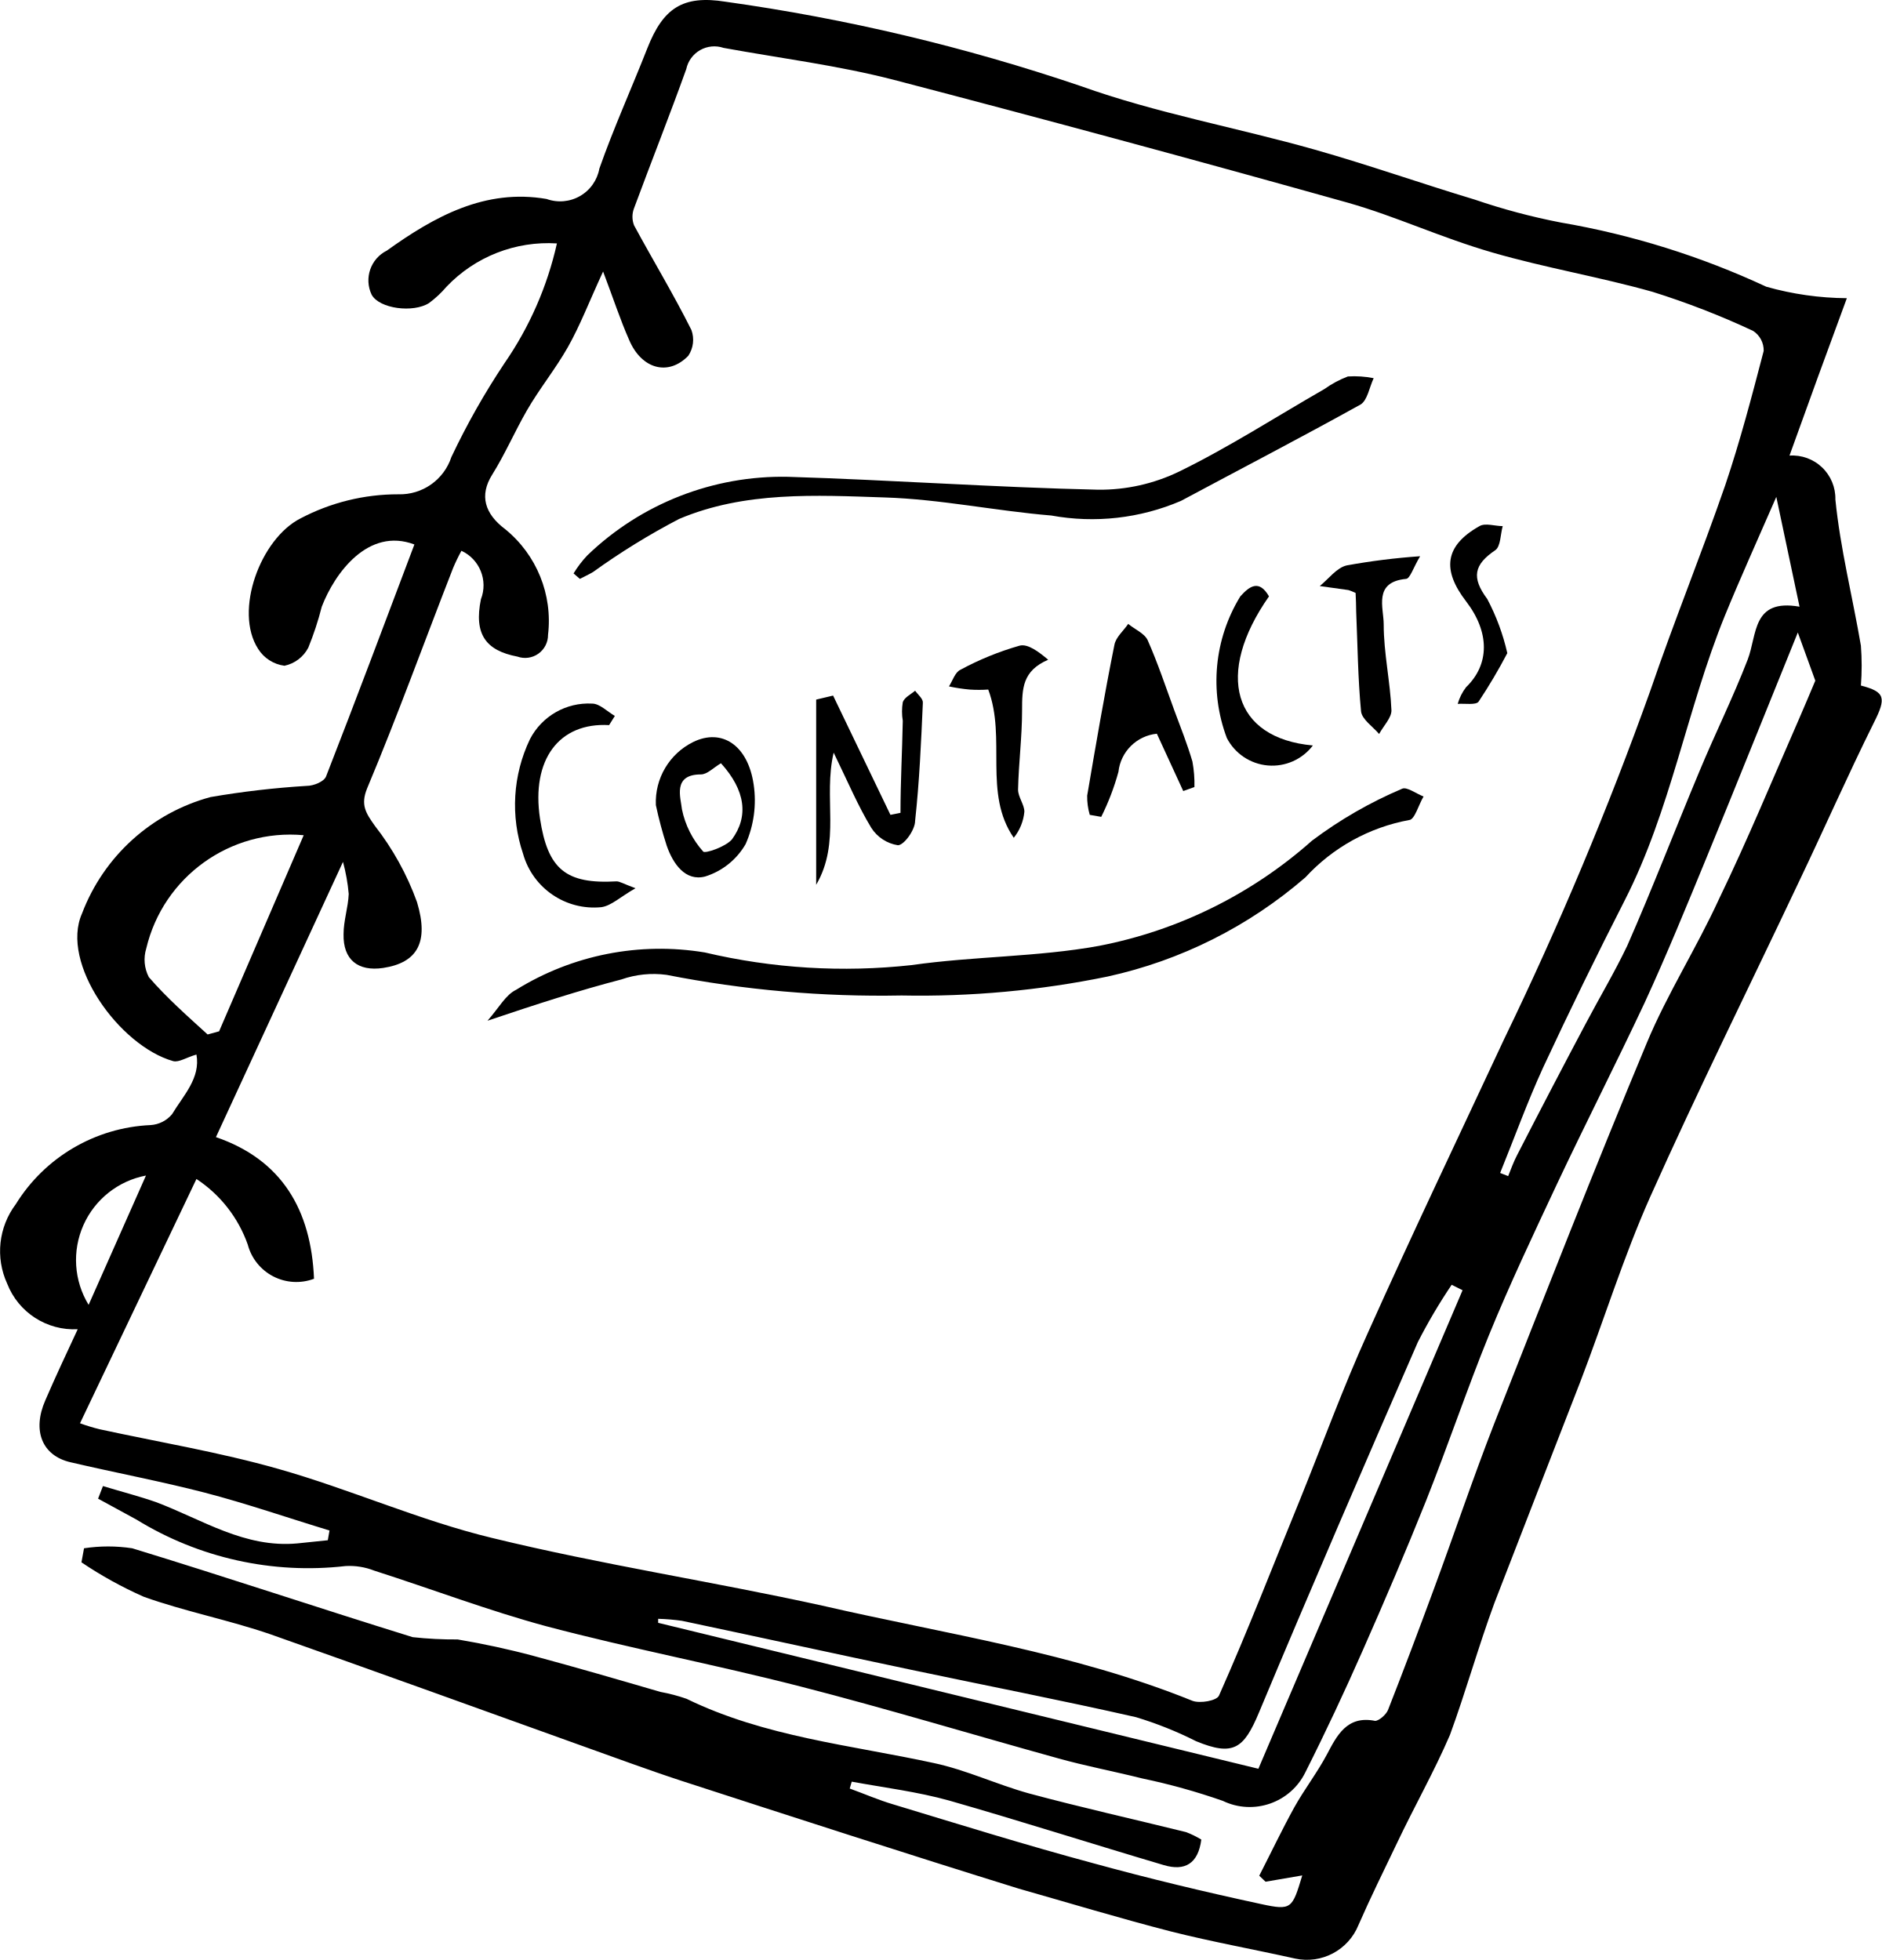
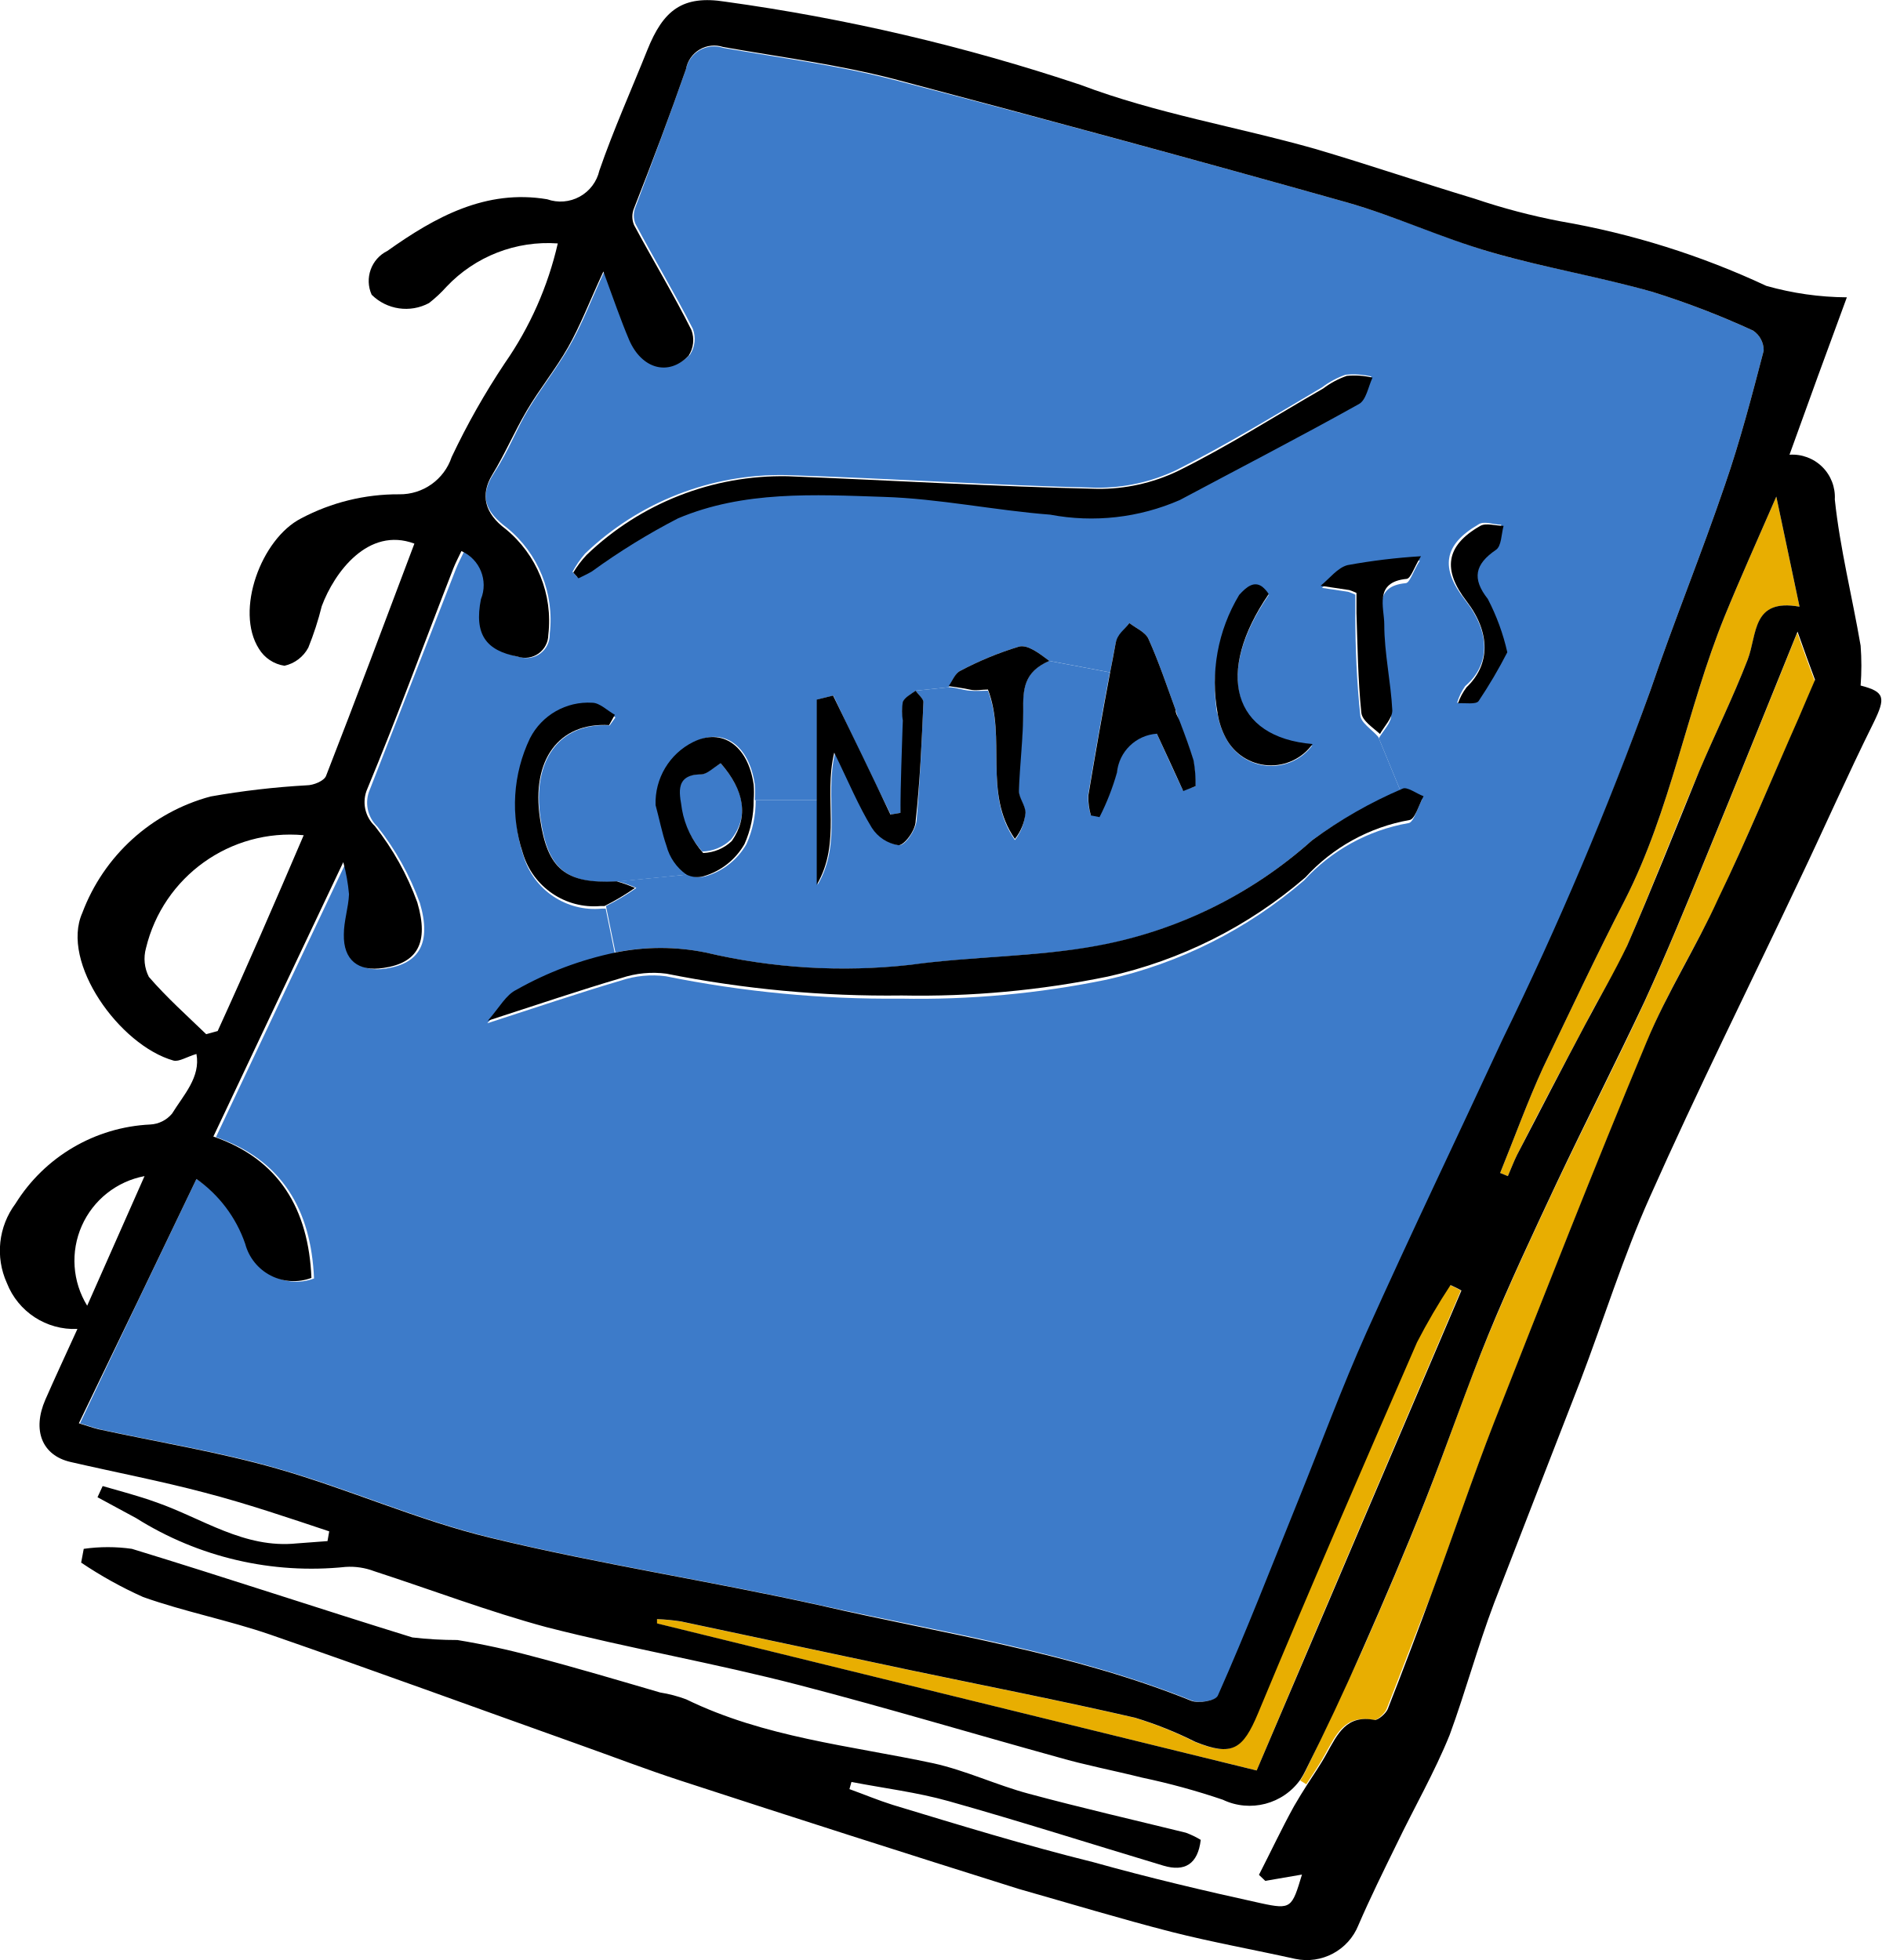
<svg xmlns="http://www.w3.org/2000/svg" viewBox="0 0 65.61 68.36">
+   <defs>
+     <style>.cls-1{fill:#e8ae01;}.cls-2{fill:#3d7bc9;}</style>
+   </defs>
  <g id="Layer_2" data-name="Layer 2">
    <g id="Layer_1-2" data-name="Layer 1">
-       <path d="M3.59,51.83c.62.19,1.25.35,1.85.56C7.06,53,8.53,54,10.37,53.83l1.06-.11.06-.34c-1.45-.44-2.89-.94-4.35-1.32S4,51.36,2.46,51c-1-.23-1.34-1.11-.88-2.16.35-.81.72-1.6,1.13-2.48A2.5,2.5,0,0,1,.25,44.77,2.72,2.72,0,0,1,.55,42a5.83,5.83,0,0,1,4.7-2.76A1.06,1.06,0,0,0,6,38.86c.39-.65,1-1.26.85-2.08-.35.1-.61.28-.81.23-1.88-.53-3.95-3.42-3.18-5.15A6.65,6.65,0,0,1,7.34,27.8a30.93,30.93,0,0,1,3.35-.39c.25,0,.61-.15.68-.33,1.05-2.69,2.06-5.39,3.08-8.09-1.61-.61-2.78,1-3.23,2.17a10.88,10.88,0,0,1-.47,1.43,1.22,1.22,0,0,1-.83.63A1.28,1.28,0,0,1,9,22.63c-.85-1.32.08-3.84,1.48-4.55a7.29,7.29,0,0,1,3.41-.84,1.89,1.89,0,0,0,1.85-1.3,25.66,25.66,0,0,1,1.85-3.27,11.94,11.94,0,0,0,1.83-4.18A4.89,4.89,0,0,0,15.57,10a3.62,3.62,0,0,1-.61.57c-.55.35-1.73.2-2-.29a1.16,1.16,0,0,1,.53-1.54c1.66-1.19,3.43-2.17,5.57-1.8A1.39,1.39,0,0,0,20.9,5.88c.5-1.42,1.12-2.79,1.67-4.19S23.8-.18,25.3.06A67.69,67.69,0,0,1,37.68,3c2.65.95,5.45,1.45,8.17,2.22,1.87.53,3.71,1.18,5.57,1.74a22.5,22.5,0,0,0,3,.8A28.3,28.3,0,0,1,61.59,10a10.54,10.54,0,0,0,2.81.4c-.69,1.87-1.34,3.65-2,5.49A1.5,1.5,0,0,1,64,17.42c.17,1.71.6,3.4.89,5.1a9.16,9.16,0,0,1,0,1.39c.85.22.89.43.45,1.3-.91,1.83-1.73,3.7-2.61,5.54-1.73,3.66-3.53,7.29-5.19,11-.93,2.09-1.61,4.29-2.43,6.43-1,2.58-2,5.14-3,7.73-.56,1.52-1,3.1-1.55,4.6C50,61.81,49.32,63,48.7,64.31c-.45.94-.91,1.87-1.33,2.83a1.94,1.94,0,0,1-2.21,1.17c-1.43-.32-2.88-.58-4.31-.94-1.79-.46-3.57-1-5.33-1.5-3.93-1.22-7.85-2.49-11.76-3.76-1.19-.39-2.37-.83-3.55-1.25C16.62,59.57,13,58.26,9.43,57c-1.45-.5-3-.8-4.42-1.31a14,14,0,0,1-2.17-1.2L2.93,54a5.61,5.61,0,0,1,1.68,0c3.27,1,6.52,2.09,9.78,3.1a13.53,13.53,0,0,0,1.57.08c.89.15,1.77.34,2.63.57,1.49.4,3,.84,4.44,1.26a6,6,0,0,1,.91.24c2.73,1.33,5.72,1.61,8.62,2.24,1.13.24,2.2.75,3.32,1.06,1.82.49,3.66.9,5.48,1.35a3.22,3.22,0,0,1,.53.26c-.11.84-.57,1.11-1.31.89-2.5-.74-5-1.54-7.48-2.25-1.11-.31-2.26-.45-3.4-.66l-.07.24c.5.18,1,.4,1.51.55,2.31.7,4.62,1.42,7,2.06,1.93.53,3.89,1,5.84,1.42,1.06.23,1.08.16,1.43-1l-1.28.22-.22-.21c.41-.8.79-1.6,1.22-2.38.35-.63.8-1.21,1.14-1.85s.69-1.37,1.68-1.17c.13,0,.38-.21.45-.38.55-1.4,1.08-2.81,1.6-4.22.71-1.92,1.36-3.86,2.1-5.76,1.75-4.44,3.49-8.89,5.33-13.3.71-1.7,1.72-3.28,2.51-5,1-2.07,1.87-4.18,2.79-6.28.19-.43.36-.85.57-1.34l-.61-1.68c-1.08,2.66-2.11,5.24-3.17,7.82-.7,1.7-1.4,3.42-2.17,5.09-1,2.13-2.06,4.21-3.06,6.33-.82,1.75-1.65,3.5-2.38,5.29s-1.43,3.86-2.19,5.77c-.7,1.75-1.44,3.48-2.2,5.2-.63,1.43-1.29,2.84-2,4.25a2.16,2.16,0,0,1-2.88,1,22.32,22.32,0,0,0-2.8-.78c-1-.25-2-.44-2.93-.7-3-.83-6-1.74-9-2.51S22,57.5,19.05,56.72c-2-.54-4-1.3-6-1.94a2.36,2.36,0,0,0-1-.16A11.42,11.42,0,0,1,4.76,53l-1.34-.73Zm-.8-2.19a6.28,6.28,0,0,0,.69.21c2.07.45,4.18.8,6.22,1.38,2.51.71,4.93,1.8,7.46,2.41,3.81.93,7.69,1.52,11.51,2.36,4.34,1,8.76,1.64,12.91,3.32.26.1.86,0,.93-.19,1-2.25,1.88-4.53,2.81-6.8.79-1.95,1.51-3.93,2.38-5.85,1.54-3.44,3.16-6.83,4.75-10.24a123.4,123.4,0,0,0,5.1-12.16c.82-2.4,1.78-4.76,2.61-7.16.52-1.54.93-3.11,1.34-4.68a.81.81,0,0,0-.37-.7,28.13,28.13,0,0,0-3.5-1.36c-1.84-.52-3.75-.84-5.58-1.37S48.69,7.55,47,7.07Q39.08,4.85,31.15,2.78c-1.94-.5-3.95-.75-5.92-1.11a1,1,0,0,0-1.3.74C23.36,4,22.71,5.64,22.11,7.26a.83.83,0,0,0,0,.6c.66,1.22,1.38,2.41,2,3.65a1,1,0,0,1-.11.9c-.7.72-1.63.46-2.06-.55-.31-.7-.55-1.44-.91-2.39-.49,1.06-.8,1.88-1.23,2.64s-1,1.46-1.43,2.21-.76,1.52-1.21,2.24-.26,1.36.46,1.9a4.12,4.12,0,0,1,1.49,3.68.8.8,0,0,1-1.07.76c-1.1-.21-1.52-.78-1.27-2a1.33,1.33,0,0,0-.68-1.69,6.53,6.53,0,0,0-.29.6c-1,2.56-1.93,5.14-3,7.69-.23.57-.05.85.27,1.3a9.66,9.66,0,0,1,1.47,2.66c.43,1.42,0,2.12-1.18,2.3-.88.13-1.4-.29-1.38-1.18,0-.47.16-.93.18-1.4a6.36,6.36,0,0,0-.2-1.12L7.53,39.66c2.3.79,3.32,2.54,3.42,4.94a1.75,1.75,0,0,1-2.31-1.19,4.55,4.55,0,0,0-1.79-2.29ZM51,45l-.38-.19a19.06,19.06,0,0,0-1.18,2c-1.87,4.29-3.73,8.59-5.54,12.92-.53,1.27-.9,1.53-2.19,1a13,13,0,0,0-2.1-.84c-2.6-.59-5.22-1.1-7.83-1.65s-5.35-1.15-8-1.71a7.53,7.53,0,0,0-.83-.07v.14l20.93,5.09ZM10.59,29.13A5.16,5.16,0,0,0,5.1,33.08a1.32,1.32,0,0,0,.09,1c.63.73,1.36,1.37,2.05,2l.4-.11ZM52.31,40.91l.28.11c.1-.25.19-.5.31-.73q1.18-2.3,2.39-4.58c.48-.91,1-1.78,1.45-2.72.88-2,1.67-4.06,2.52-6.09.54-1.3,1.17-2.57,1.68-3.89.34-.88.15-2.14,1.81-1.85l-.81-3.83c-.67,1.54-1.26,2.84-1.8,4.16-1.32,3.25-1.88,6.77-3.49,9.92q-1.47,2.88-2.84,5.82C53.26,38.43,52.81,39.68,52.31,40.91ZM5.09,41a3,3,0,0,0-2,4.51Z" />
-       <path d="M17,35.6c.42-.48.63-.9,1-1.08a9.52,9.52,0,0,1,6.58-1.3,21.28,21.28,0,0,0,7.21.44c2.17-.31,4.39-.28,6.53-.67a15.65,15.65,0,0,0,7.43-3.67,14.94,14.94,0,0,1,3.14-1.81c.16-.08.49.17.75.27-.17.28-.31.81-.5.82a6.52,6.52,0,0,0-3.62,2,15.66,15.66,0,0,1-6.9,3.46,32.49,32.49,0,0,1-7.18.66A38.65,38.65,0,0,1,23.24,34a3.4,3.4,0,0,0-1.57.16C20.21,34.54,18.78,35,17,35.6Z" />
-       <path d="M20,20a3.74,3.74,0,0,1,.48-.63,9.8,9.8,0,0,1,7-2.74c3.61.11,7.21.37,10.82.45a6.34,6.34,0,0,0,2.81-.63c1.74-.85,3.38-1.91,5.07-2.88a3.62,3.62,0,0,1,.82-.44,3.47,3.47,0,0,1,.9.06c-.15.32-.22.78-.46.92-2.07,1.15-4.17,2.24-6.26,3.36a7.88,7.88,0,0,1-4.52.51c-1.94-.16-3.87-.57-5.81-.63-2.41-.08-4.88-.22-7.17.75a24.42,24.42,0,0,0-3,1.85c-.15.09-.31.16-.46.24Z" />
-       <path d="M29.05,24.26l2,4.16.35-.07c0-1.07.06-2.14.08-3.21a2,2,0,0,1,0-.65c.06-.17.28-.27.43-.4.1.14.28.28.27.42-.06,1.37-.12,2.75-.27,4.12,0,.32-.39.85-.6.85a1.35,1.35,0,0,1-.93-.61c-.46-.76-.81-1.59-1.31-2.62-.37,1.57.26,3.12-.61,4.61V24.4Z" />
-       <path d="M41.26,27.59l-.92-2A1.5,1.5,0,0,0,39,26.92a8.59,8.59,0,0,1-.6,1.57L38,28.42a2.25,2.25,0,0,1-.09-.67c.3-1.76.6-3.52.95-5.26.05-.27.32-.49.48-.73.23.19.57.33.68.57.35.79.63,1.63.93,2.45.22.59.45,1.17.63,1.78a4.34,4.34,0,0,1,.07.89Z" />
-       <path d="M21.24,25.29c-1.75-.1-2.72,1.21-2.41,3.26.27,1.77.9,2.29,2.67,2.19.11,0,.23.08.66.24-.53.3-.84.61-1.19.66a2.57,2.57,0,0,1-2.73-1.86,5.31,5.31,0,0,1,.24-4,2.3,2.3,0,0,1,2.17-1.24c.26,0,.53.28.79.43Z" />
-       <path d="M34.46,24.05a4.82,4.82,0,0,1-.65,0,6,6,0,0,1-.72-.11c.13-.2.21-.49.4-.58a10.24,10.24,0,0,1,2.06-.84c.29-.08.68.22,1,.49-.9.39-.91,1-.91,1.77,0,.92-.12,1.84-.14,2.76,0,.26.22.52.22.77a1.7,1.7,0,0,1-.37.91C34.28,27.67,35.1,25.75,34.46,24.05Z" />
-       <path d="M22.87,28.08a2.34,2.34,0,0,1,1.3-2.2c1-.49,1.91.11,2.11,1.48A3.77,3.77,0,0,1,26,29.44a2.48,2.48,0,0,1-1.41,1.13c-.69.18-1.12-.44-1.34-1.07A14.16,14.16,0,0,1,22.87,28.08Zm2.27-1.46c-.27.16-.48.39-.7.39-1,0-.7.82-.66,1.22a3.16,3.16,0,0,0,.74,1.47c.06.08.77-.16,1-.42C26.11,28.48,26,27.57,25.14,26.62Z" />
-       <path d="M47.27,20.68a2.06,2.06,0,0,0-.25-.1l-1-.14c.31-.25.59-.64.94-.72a23.41,23.41,0,0,1,2.56-.32c-.24.4-.35.78-.49.79-1.15.11-.78,1-.78,1.59,0,1,.23,2,.27,3,0,.26-.28.54-.43.82-.22-.26-.6-.51-.63-.79-.11-1.15-.12-2.32-.17-3.48C47.29,21.14,47.28,20.89,47.27,20.68Z" />
-       <path d="M45.78,26a1.78,1.78,0,0,1-3-.26,5.64,5.64,0,0,1,.47-4.94c.33-.37.66-.59,1,0C42.35,23.51,43,25.75,45.78,26Z" />
-       <path d="M52.56,22.78a18.91,18.91,0,0,1-1,1.69c-.09.13-.48.06-.73.08a1.75,1.75,0,0,1,.29-.58c.83-.8.83-1.92,0-3s-.76-1.93.47-2.62c.2-.12.54,0,.81,0-.08.28-.07.71-.26.84-.74.5-.84.95-.28,1.7A7.63,7.63,0,0,1,52.56,22.78Z" />
+       <path class="cls-1" d="M44.07,62,23.14,56.87v-.15a7.53,7.53,0,0,1,.83.08l8,1.7c2.62.55,5.24,1.06,7.84,1.66a13.33,13.33,0,0,1,2.1.84c1.29.52,1.66.27,2.19-1,1.8-4.33,3.67-8.63,5.54-12.93a21.88,21.88,0,0,1,1.17-2c.13.06.26.12.38.19C48.81,50.84,46.41,56.46,44.07,62Z" transform="translate(-0.25 -0.25)" />
+       <path class="cls-1" d="M48.6,59.86c-.07.16-.33.4-.45.38-1-.2-1.3.49-1.68,1.17-.2.37-.44.72-.67,1.07l-.21-.13a2.54,2.54,0,0,0,.16-.28c.68-1.41,1.34-2.82,2-4.25.76-1.72,1.5-3.45,2.19-5.2.76-1.92,1.41-3.87,2.2-5.78s1.56-3.54,2.38-5.29c1-2.11,2.07-4.2,3.06-6.32.77-1.68,1.47-3.39,2.17-5.1,1.06-2.57,2.09-5.15,3.17-7.81.24.68.44,1.23.61,1.68-.21.48-.39.91-.57,1.33-.93,2.1-1.82,4.22-2.8,6.29-.78,1.68-1.79,3.25-2.5,5-1.84,4.41-3.58,8.85-5.33,13.3-.74,1.9-1.39,3.84-2.1,5.76C49.68,57.05,49.15,58.46,48.6,59.86Z" transform="translate(-0.25 -0.25)" />
+       <path class="cls-1" d="M56.9,31.66c1.61-3.15,2.17-6.67,3.49-9.92.54-1.32,1.13-2.63,1.8-4.17L63,21.41c-1.67-.3-1.47,1-1.81,1.85-.51,1.32-1.14,2.59-1.69,3.89-.85,2-1.64,4.07-2.51,6.08-.41.94-1,1.82-1.45,2.73-.81,1.52-1.6,3-2.39,4.57-.12.24-.21.49-.32.74l-.27-.11c.5-1.23.95-2.48,1.5-3.68C55,35.52,55.91,33.58,56.9,31.66Z" transform="translate(-0.25 -0.25)" />
+       <path class="cls-2" d="M25.38,26.87c.83.95,1,1.86.36,2.66a1.5,1.5,0,0,1-1,.42A3.07,3.07,0,0,1,24,28.48c0-.4-.35-1.23.66-1.22C24.9,27.26,25.12,27,25.38,26.87Z" transform="translate(-0.25 -0.25)" />
+       <path class="cls-2" d="M32.45,24.75c0-.13-.18-.27-.27-.41l1.15-.12c.25,0,.49.1.73.12s.42,0,.64,0c.65,1.7-.17,3.62.94,5.21A1.73,1.73,0,0,0,36,28.6c0-.26-.23-.52-.23-.77,0-.92.15-1.85.15-2.77,0-.72,0-1.37.91-1.76l2.12.4c-.27,1.43-.52,2.86-.76,4.3a2.25,2.25,0,0,0,.09.67l.3.06a8.54,8.54,0,0,0,.61-1.56,1.5,1.5,0,0,1,1.39-1.35c.31.68.61,1.35.92,2l.43-.14a4.49,4.49,0,0,0-.07-.9c-.14-.45-.3-.89-.47-1.33l1.31-.33A2.64,2.64,0,0,0,43,26a1.78,1.78,0,0,0,3,.26C43.23,26,42.6,23.75,44.49,21a1,1,0,0,0-.23-.26l2,0,1,.15a2.06,2.06,0,0,1,.25.1c0,.21,0,.45,0,.7,0,1.16.05,2.32.17,3.48,0,.28.41.52.63.78l.77,1.87A15.7,15.7,0,0,0,46,29.56a15.39,15.39,0,0,1-7.42,3.67c-2.14.4-4.37.37-6.53.67a21,21,0,0,1-7.21-.43,7.85,7.85,0,0,0-3.13,0l-.33-1.62a8.39,8.39,0,0,0,1.06-.63,4,4,0,0,0-.64-.23l2.45-.24a.84.84,0,0,0,.61.06,2.42,2.42,0,0,0,1.42-1.12,3.68,3.68,0,0,0,.32-1.53h2.16v2.95c.87-1.49.23-3,.61-4.61.5,1,.84,1.85,1.31,2.62a1.35,1.35,0,0,0,.93.61c.21,0,.57-.53.6-.85C32.33,27.51,32.39,26.13,32.45,24.75Z" transform="translate(-0.25 -0.25)" />
+       <path class="cls-2" d="M51.34,21.18c.88,1.12.89,2.24,0,3a2,2,0,0,0-.28.58c.25,0,.63.05.72-.08a17,17,0,0,0,1-1.7,7.68,7.68,0,0,0-.73-1.88c-.56-.75-.45-1.21.28-1.71.2-.13.19-.55.27-.84-.28,0-.61-.15-.81,0C50.59,19.25,50.46,20.06,51.34,21.18Zm-31.14-1,.18.2c.16-.08.32-.15.47-.24a23.28,23.28,0,0,1,3-1.85c2.29-1,4.76-.83,7.17-.75,1.94.06,3.87.47,5.81.62a7.71,7.71,0,0,0,4.52-.51c2.08-1.11,4.19-2.2,6.25-3.35.25-.14.32-.6.47-.92a2.77,2.77,0,0,0-.9-.06,3,3,0,0,0-.82.44c-1.69,1-3.33,2-5.07,2.88a6.34,6.34,0,0,1-2.81.62c-3.61-.08-7.21-.33-10.82-.44a9.84,9.84,0,0,0-7,2.74A3.61,3.61,0,0,0,20.2,20.22Zm-.78,2.17a4.14,4.14,0,0,0-1.49-3.69c-.72-.54-1-1.07-.46-1.9s.77-1.51,1.2-2.23,1-1.44,1.44-2.21.74-1.58,1.23-2.64c.35.95.6,1.68.9,2.39.44,1,1.37,1.27,2.07.55a1,1,0,0,0,.1-.9c-.63-1.24-1.35-2.43-2-3.66a.76.76,0,0,1,0-.59C23,5.89,23.6,4.29,24.17,2.66a1,1,0,0,1,1.3-.74c2,.35,4,.61,5.93,1.11C36.69,4.4,42,5.84,47.22,7.31c1.72.49,3.36,1.25,5.07,1.75s3.74.84,5.58,1.37a29.21,29.21,0,0,1,3.51,1.35.83.83,0,0,1,.37.7c-.41,1.57-.82,3.15-1.35,4.68-.82,2.41-1.78,4.76-2.6,7.17a122.08,122.08,0,0,1-5.11,12.16c-1.58,3.41-3.21,6.8-4.75,10.23-.86,1.92-1.59,3.91-2.38,5.86-.92,2.27-1.83,4.55-2.8,6.8-.07.17-.67.29-.93.19-4.16-1.68-8.57-2.36-12.91-3.32-3.82-.85-7.71-1.44-11.51-2.36-2.54-.61-4.95-1.7-7.47-2.42-2-.58-4.14-.92-6.21-1.37-.21-.05-.42-.13-.69-.21C4.4,47,5.72,44.25,7.1,41.37a4.58,4.58,0,0,1,1.79,2.28,1.75,1.75,0,0,0,2.31,1.19c-.1-2.39-1.12-4.14-3.42-4.93,1.47-3.12,2.93-6.19,4.53-9.57a6.36,6.36,0,0,1,.2,1.12c0,.47-.17.93-.18,1.4,0,.89.5,1.31,1.38,1.17,1.14-.17,1.6-.87,1.18-2.29a9.55,9.55,0,0,0-1.48-2.66,1.15,1.15,0,0,1-.26-1.3c1-2.55,2-5.13,3-7.69.08-.2.18-.39.28-.6a1.3,1.3,0,0,1,.68,1.68c-.24,1.2.17,1.77,1.28,2A.81.81,0,0,0,19.42,22.39ZM41.24,25c-.3-.82-.58-1.66-.94-2.46-.1-.24-.44-.38-.67-.56-.17.24-.43.46-.48.72s-.13.65-.19,1l-2.12-.4c-.36-.27-.75-.57-1.05-.5a11.47,11.47,0,0,0-2.06.85c-.18.09-.27.38-.4.57l-1.15.12c-.15.13-.38.23-.44.39a2.05,2.05,0,0,0,0,.65c0,1.07-.05,2.14-.08,3.22l-.35.06c-.68-1.38-1.36-2.77-2-4.15l-.57.14v3.51H26.57a3.31,3.31,0,0,0,0-.55c-.2-1.37-1.09-2-2.11-1.48a2.37,2.37,0,0,0-1.31,2.2c.13.47.22,1,.38,1.42a1.78,1.78,0,0,0,.73,1L21.77,31h0c-1.78.09-2.41-.42-2.67-2.19-.31-2.05.66-3.36,2.41-3.26l.2-.28c-.27-.15-.53-.43-.79-.42a2.28,2.28,0,0,0-2.17,1.24,5.36,5.36,0,0,0-.25,4,2.59,2.59,0,0,0,2.74,1.85l.13,0,.33,1.62a11.93,11.93,0,0,0-3.46,1.3c-.33.18-.54.6-1,1.08,1.76-.57,3.2-1.06,4.66-1.49a3.51,3.51,0,0,1,1.57-.15,39.31,39.31,0,0,0,8.18.78,32.54,32.54,0,0,0,7.18-.66,15.79,15.79,0,0,0,6.89-3.46,6.43,6.43,0,0,1,3.63-2c.19,0,.33-.54.49-.83-.25-.09-.58-.35-.74-.26l-.77-1.87c.15-.27.45-.55.43-.82-.05-1-.28-2-.28-3,0-.57-.37-1.48.78-1.59.15,0,.25-.39.5-.79a21.38,21.38,0,0,0-2.56.31c-.35.09-.63.47-.94.72l-2,0c-.28-.2-.54,0-.8.29a5.94,5.94,0,0,0-.75,4.13l-1.31.33C41.35,25.32,41.29,25.18,41.24,25Z" transform="translate(-0.25 -0.25)" />
+       <path d="M51.39,24.22c.84-.8.83-1.92,0-3s-.75-1.93.48-2.63c.2-.11.53,0,.81,0-.08.29-.07.71-.27.84-.73.5-.84,1-.28,1.71A7.68,7.68,0,0,1,52.81,23a17,17,0,0,1-1,1.7c-.09.13-.47.06-.72.08A2,2,0,0,1,51.39,24.22Z" transform="translate(-0.25 -0.25)" />
+       <path d="M47.72,25.11c-.12-1.16-.13-2.32-.17-3.48,0-.25,0-.49,0-.7a2.06,2.06,0,0,0-.25-.1l-1-.15c.31-.25.59-.63.94-.72a21.38,21.38,0,0,1,2.56-.31c-.25.4-.35.77-.5.79-1.15.11-.78,1-.78,1.59,0,1,.23,2,.28,3,0,.27-.28.55-.43.82C48.13,25.63,47.75,25.39,47.72,25.11Z" transform="translate(-0.25 -0.25)" />
+       <path d="M42.71,25.14A5.94,5.94,0,0,1,43.46,21c.26-.29.52-.49.8-.29a1,1,0,0,1,.23.26c-1.89,2.77-1.26,5,1.53,5.23A1.78,1.78,0,0,1,43,26,2.64,2.64,0,0,1,42.71,25.14Z" transform="translate(-0.25 -0.25)" />
+       <path d="M41.51,27.84c-.31-.67-.61-1.34-.92-2a1.5,1.5,0,0,0-1.39,1.35,8.54,8.54,0,0,1-.61,1.56l-.3-.06A2.25,2.25,0,0,1,38.2,28c.24-1.44.49-2.87.76-4.3.06-.32.13-.65.19-1s.31-.48.48-.72c.23.18.57.32.67.56.36.8.64,1.64.94,2.46,0,.15.11.29.16.44.17.44.33.88.47,1.33a4.49,4.49,0,0,1,.07.9Z" transform="translate(-0.25 -0.25)" />
+       <path d="M33.73,23.65a11.47,11.47,0,0,1,2.06-.85c.3-.07.69.23,1.05.5-.9.39-.92,1-.91,1.76,0,.92-.12,1.85-.15,2.77,0,.25.23.51.23.77a1.73,1.73,0,0,1-.37.91c-1.11-1.59-.29-3.51-.94-5.21-.22,0-.43.05-.64,0s-.48-.08-.73-.12C33.46,24,33.55,23.74,33.73,23.65Z" transform="translate(-0.25 -0.25)" />
+       <path d="M32.18,24.34c.09.14.28.28.27.41-.06,1.38-.12,2.76-.27,4.13,0,.32-.39.85-.6.85a1.35,1.35,0,0,1-.93-.61c-.47-.77-.81-1.6-1.31-2.62-.38,1.57.26,3.12-.61,4.61V24.65l.57-.14c.67,1.38,1.35,2.77,2,4.15l.35-.06c0-1.08.05-2.15.08-3.22a2.05,2.05,0,0,1,0-.65C31.8,24.57,32,24.47,32.18,24.34Z" transform="translate(-0.25 -0.25)" />
+       <path d="M23.49,29.75c-.16-.46-.25-.95-.38-1.42a2.37,2.37,0,0,1,1.31-2.2c1-.5,1.91.11,2.11,1.48a3.31,3.31,0,0,1,0,.55,3.68,3.68,0,0,1-.32,1.53,2.42,2.42,0,0,1-1.42,1.12.84.84,0,0,1-.61-.06A1.78,1.78,0,0,1,23.49,29.75Zm1.89-2.88c-.26.16-.48.39-.69.39-1,0-.7.82-.66,1.22A3.07,3.07,0,0,0,24.77,30a1.5,1.5,0,0,0,1-.42C26.36,28.73,26.21,27.82,25.38,26.87Z" transform="translate(-0.25 -0.25)" />
+       <path d="M23.49,34.21a3.51,3.51,0,0,0-1.57.15c-1.46.43-2.9.92-4.66,1.49.42-.48.63-.9,1-1.08a11.93,11.93,0,0,1,3.46-1.3,7.85,7.85,0,0,1,3.13,0A21,21,0,0,0,32,33.9c2.16-.3,4.39-.27,6.53-.67A15.39,15.39,0,0,0,46,29.56a15.7,15.7,0,0,1,3.15-1.8c.16-.09.49.17.74.26-.16.29-.3.81-.49.83a6.43,6.43,0,0,0-3.63,2,15.79,15.79,0,0,1-6.89,3.46,32.54,32.54,0,0,1-7.18.66A39.31,39.31,0,0,1,23.49,34.21Z" transform="translate(-0.25 -0.25)" />
+       <path d="M38.51,17.3a6.34,6.34,0,0,0,2.81-.62c1.74-.86,3.38-1.91,5.07-2.88a3,3,0,0,1,.82-.44,2.77,2.77,0,0,1,.9.06c-.15.32-.22.78-.47.92-2.06,1.15-4.17,2.24-6.25,3.35a7.71,7.71,0,0,1-4.52.51c-1.94-.15-3.87-.56-5.81-.62-2.41-.08-4.88-.22-7.17.75a23.28,23.28,0,0,0-3,1.85c-.15.09-.31.16-.47.24l-.18-.2a3.61,3.61,0,0,1,.47-.62,9.84,9.84,0,0,1,7-2.74C31.3,17,34.9,17.22,38.51,17.3Z" transform="translate(-0.25 -0.25)" />
+       <path d="M21.49,25.54c-1.75-.1-2.72,1.21-2.41,3.26.26,1.77.89,2.28,2.67,2.19h0a4,4,0,0,1,.64.23,8.39,8.39,0,0,1-1.06.63l-.13,0A2.59,2.59,0,0,1,18.48,30a5.36,5.36,0,0,1,.25-4,2.28,2.28,0,0,1,2.17-1.24c.26,0,.52.27.79.42Z" transform="translate(-0.25 -0.25)" />
+       <path d="M54.06,37.48c-.55,1.2-1,2.45-1.5,3.68l.27.11c.11-.25.2-.5.32-.74.79-1.52,1.58-3.05,2.39-4.57.48-.91,1-1.79,1.45-2.73.87-2,1.66-4,2.51-6.08.55-1.3,1.18-2.57,1.69-3.89.34-.88.14-2.15,1.81-1.85l-.81-3.84c-.67,1.54-1.26,2.85-1.8,4.17-1.32,3.25-1.88,6.77-3.49,9.92C55.91,33.58,55,35.52,54.06,37.48Zm-43.22-8.1a5.17,5.17,0,0,0-5.5,3.94,1.39,1.39,0,0,0,.1,1c.63.73,1.35,1.37,2,2l.4-.11C8.85,34,9.83,31.74,10.84,29.38ZM3.29,45.79l2-4.52A3,3,0,0,0,3.29,45.79ZM24.17,2.66C23.6,4.29,23,5.89,22.36,7.51a.76.76,0,0,0,0,.59c.66,1.23,1.38,2.42,2,3.66a1,1,0,0,1-.1.9c-.7.72-1.63.46-2.07-.55-.3-.71-.55-1.44-.9-2.39-.49,1.06-.8,1.88-1.23,2.64s-1,1.46-1.44,2.21-.76,1.51-1.2,2.23-.26,1.36.46,1.9a4.14,4.14,0,0,1,1.49,3.69.81.81,0,0,1-1.07.76c-1.11-.21-1.52-.78-1.28-2a1.3,1.3,0,0,0-.68-1.68c-.1.21-.2.4-.28.6-1,2.56-1.94,5.14-3,7.69a1.15,1.15,0,0,0,.26,1.3,9.55,9.55,0,0,1,1.48,2.66c.42,1.42,0,2.12-1.18,2.29-.88.14-1.4-.28-1.38-1.17,0-.47.16-.93.18-1.4a6.36,6.36,0,0,0-.2-1.12c-1.6,3.38-3.06,6.45-4.53,9.57,2.3.79,3.32,2.54,3.42,4.93a1.75,1.75,0,0,1-2.31-1.19A4.58,4.58,0,0,0,7.1,41.37C5.72,44.25,4.4,47,3,49.89c.27.08.48.16.69.21,2.07.45,4.18.79,6.21,1.37,2.52.72,4.93,1.81,7.47,2.42,3.8.92,7.69,1.51,11.51,2.36,4.34,1,8.75,1.64,12.91,3.32.26.1.86,0,.93-.19,1-2.25,1.88-4.53,2.8-6.8.79-1.95,1.52-3.94,2.38-5.86,1.54-3.43,3.17-6.82,4.75-10.23A122.08,122.08,0,0,0,57.8,24.33c.82-2.41,1.78-4.76,2.6-7.17.53-1.53.94-3.11,1.35-4.68a.83.83,0,0,0-.37-.7,29.21,29.21,0,0,0-3.51-1.35C56,9.9,54.13,9.59,52.29,9.06S48.94,7.8,47.22,7.31C42,5.84,36.69,4.4,31.4,3c-1.94-.5-3.95-.76-5.93-1.11A1,1,0,0,0,24.17,2.66ZM41.93,61a13.33,13.33,0,0,0-2.1-.84c-2.6-.6-5.22-1.11-7.84-1.66l-8-1.7a7.53,7.53,0,0,0-.83-.08v.15L44.07,62c2.34-5.5,4.74-11.12,7.14-16.74-.12-.07-.25-.13-.38-.19a21.88,21.88,0,0,0-1.17,2c-1.87,4.3-3.74,8.6-5.54,12.93C43.59,61.27,43.22,61.52,41.93,61ZM7.39,52.31c-1.55-.41-3.12-.71-4.68-1.07-1-.23-1.34-1.11-.88-2.17.35-.8.72-1.59,1.12-2.47A2.52,2.52,0,0,1,.49,45a2.74,2.74,0,0,1,.3-2.77,5.86,5.86,0,0,1,4.7-2.76,1.06,1.06,0,0,0,.76-.38c.4-.65,1-1.27.85-2.08-.34.1-.61.28-.8.23-1.88-.53-3.95-3.42-3.18-5.15a6.61,6.61,0,0,1,4.47-4.06,28.37,28.37,0,0,1,3.35-.39c.24,0,.61-.15.68-.33,1.05-2.69,2.06-5.4,3.08-8.1-1.61-.6-2.79,1-3.23,2.18A10.88,10.88,0,0,1,11,22.84a1.25,1.25,0,0,1-.83.63,1.26,1.26,0,0,1-.89-.59c-.85-1.33.08-3.84,1.47-4.55a7.21,7.21,0,0,1,3.42-.84A1.9,1.9,0,0,0,16,16.19a25.66,25.66,0,0,1,1.85-3.27A12,12,0,0,0,19.7,8.74a4.86,4.86,0,0,0-3.88,1.51,4.68,4.68,0,0,1-.61.57,1.7,1.7,0,0,1-2-.29A1.17,1.17,0,0,1,13.76,9c1.66-1.18,3.43-2.16,5.57-1.8a1.39,1.39,0,0,0,1.82-1c.49-1.42,1.11-2.8,1.67-4.2S24.05.07,25.55.31a68.69,68.69,0,0,1,12.38,2.9c2.64,1,5.45,1.46,8.17,2.23C48,6,49.81,6.62,51.67,7.18a22.46,22.46,0,0,0,3,.79,28.32,28.32,0,0,1,7.17,2.25,10.54,10.54,0,0,0,2.81.4c-.69,1.87-1.34,3.65-2,5.49a1.48,1.48,0,0,1,1.58,1.56c.18,1.71.61,3.4.9,5.1a9.16,9.16,0,0,1,0,1.39c.85.22.88.42.45,1.3-.91,1.83-1.73,3.7-2.61,5.54-1.73,3.66-3.54,7.29-5.19,11-.93,2.08-1.61,4.28-2.43,6.43-1,2.58-2,5.14-3,7.73-.57,1.51-1,3.1-1.55,4.6-.53,1.31-1.24,2.54-1.85,3.81-.46.94-.92,1.87-1.33,2.82a1.94,1.94,0,0,1-2.21,1.18c-1.44-.32-2.89-.58-4.31-.94-1.79-.46-3.57-1-5.33-1.5Q29.88,64.28,24,62.36c-1.2-.39-2.37-.84-3.55-1.26-3.59-1.28-7.17-2.59-10.78-3.84-1.45-.5-3-.8-4.43-1.31a14.38,14.38,0,0,1-2.16-1.2l.09-.48a5.94,5.94,0,0,1,1.68,0c3.27,1,6.51,2.08,9.78,3.09a13.39,13.39,0,0,0,1.57.09,26.82,26.82,0,0,1,2.63.57c1.49.39,3,.84,4.44,1.26a4.69,4.69,0,0,1,.91.24c2.73,1.33,5.71,1.61,8.62,2.23,1.13.25,2.2.76,3.32,1.06,1.82.49,3.65.91,5.48,1.36a3,3,0,0,1,.52.25c-.1.85-.56,1.12-1.3.9-2.5-.75-5-1.55-7.49-2.25-1.1-.31-2.26-.45-3.39-.67l-.07.25c.5.18,1,.39,1.51.55,2.31.7,4.62,1.41,7,2,1.93.54,3.88,1,5.84,1.43,1.06.23,1.08.16,1.43-1l-1.28.22-.22-.21c.41-.8.79-1.61,1.22-2.39.15-.26.31-.52.47-.77s.47-.7.67-1.07c.38-.68.69-1.37,1.68-1.17.12,0,.38-.22.45-.38.55-1.4,1.08-2.81,1.6-4.22.71-1.92,1.36-3.86,2.1-5.76,1.75-4.45,3.49-8.89,5.33-13.3.71-1.71,1.72-3.28,2.5-5,1-2.07,1.87-4.19,2.8-6.29.18-.42.36-.85.57-1.33-.17-.45-.37-1-.61-1.68-1.08,2.66-2.11,5.24-3.17,7.81-.7,1.71-1.4,3.42-2.17,5.1-1,2.12-2.06,4.21-3.06,6.32-.82,1.75-1.65,3.51-2.38,5.29s-1.44,3.86-2.2,5.78c-.69,1.75-1.43,3.48-2.19,5.2-.63,1.43-1.29,2.84-2,4.25a2.54,2.54,0,0,1-.16.28,2.17,2.17,0,0,1-2.71.71,24.28,24.28,0,0,0-2.81-.77c-1-.25-2-.44-2.93-.71-3-.83-6-1.73-9-2.51S22.23,57.75,19.3,57c-2-.54-4-1.3-6-1.95a2.37,2.37,0,0,0-1-.15A11.47,11.47,0,0,1,5,53.2l-1.35-.73.18-.39c.62.18,1.24.34,1.85.56,1.62.56,3.08,1.63,4.92,1.44L11.67,54l.06-.34C10.29,53.18,8.85,52.69,7.39,52.31Z" transform="translate(-0.25 -0.25)" />
    </g>
  </g>
</svg>
